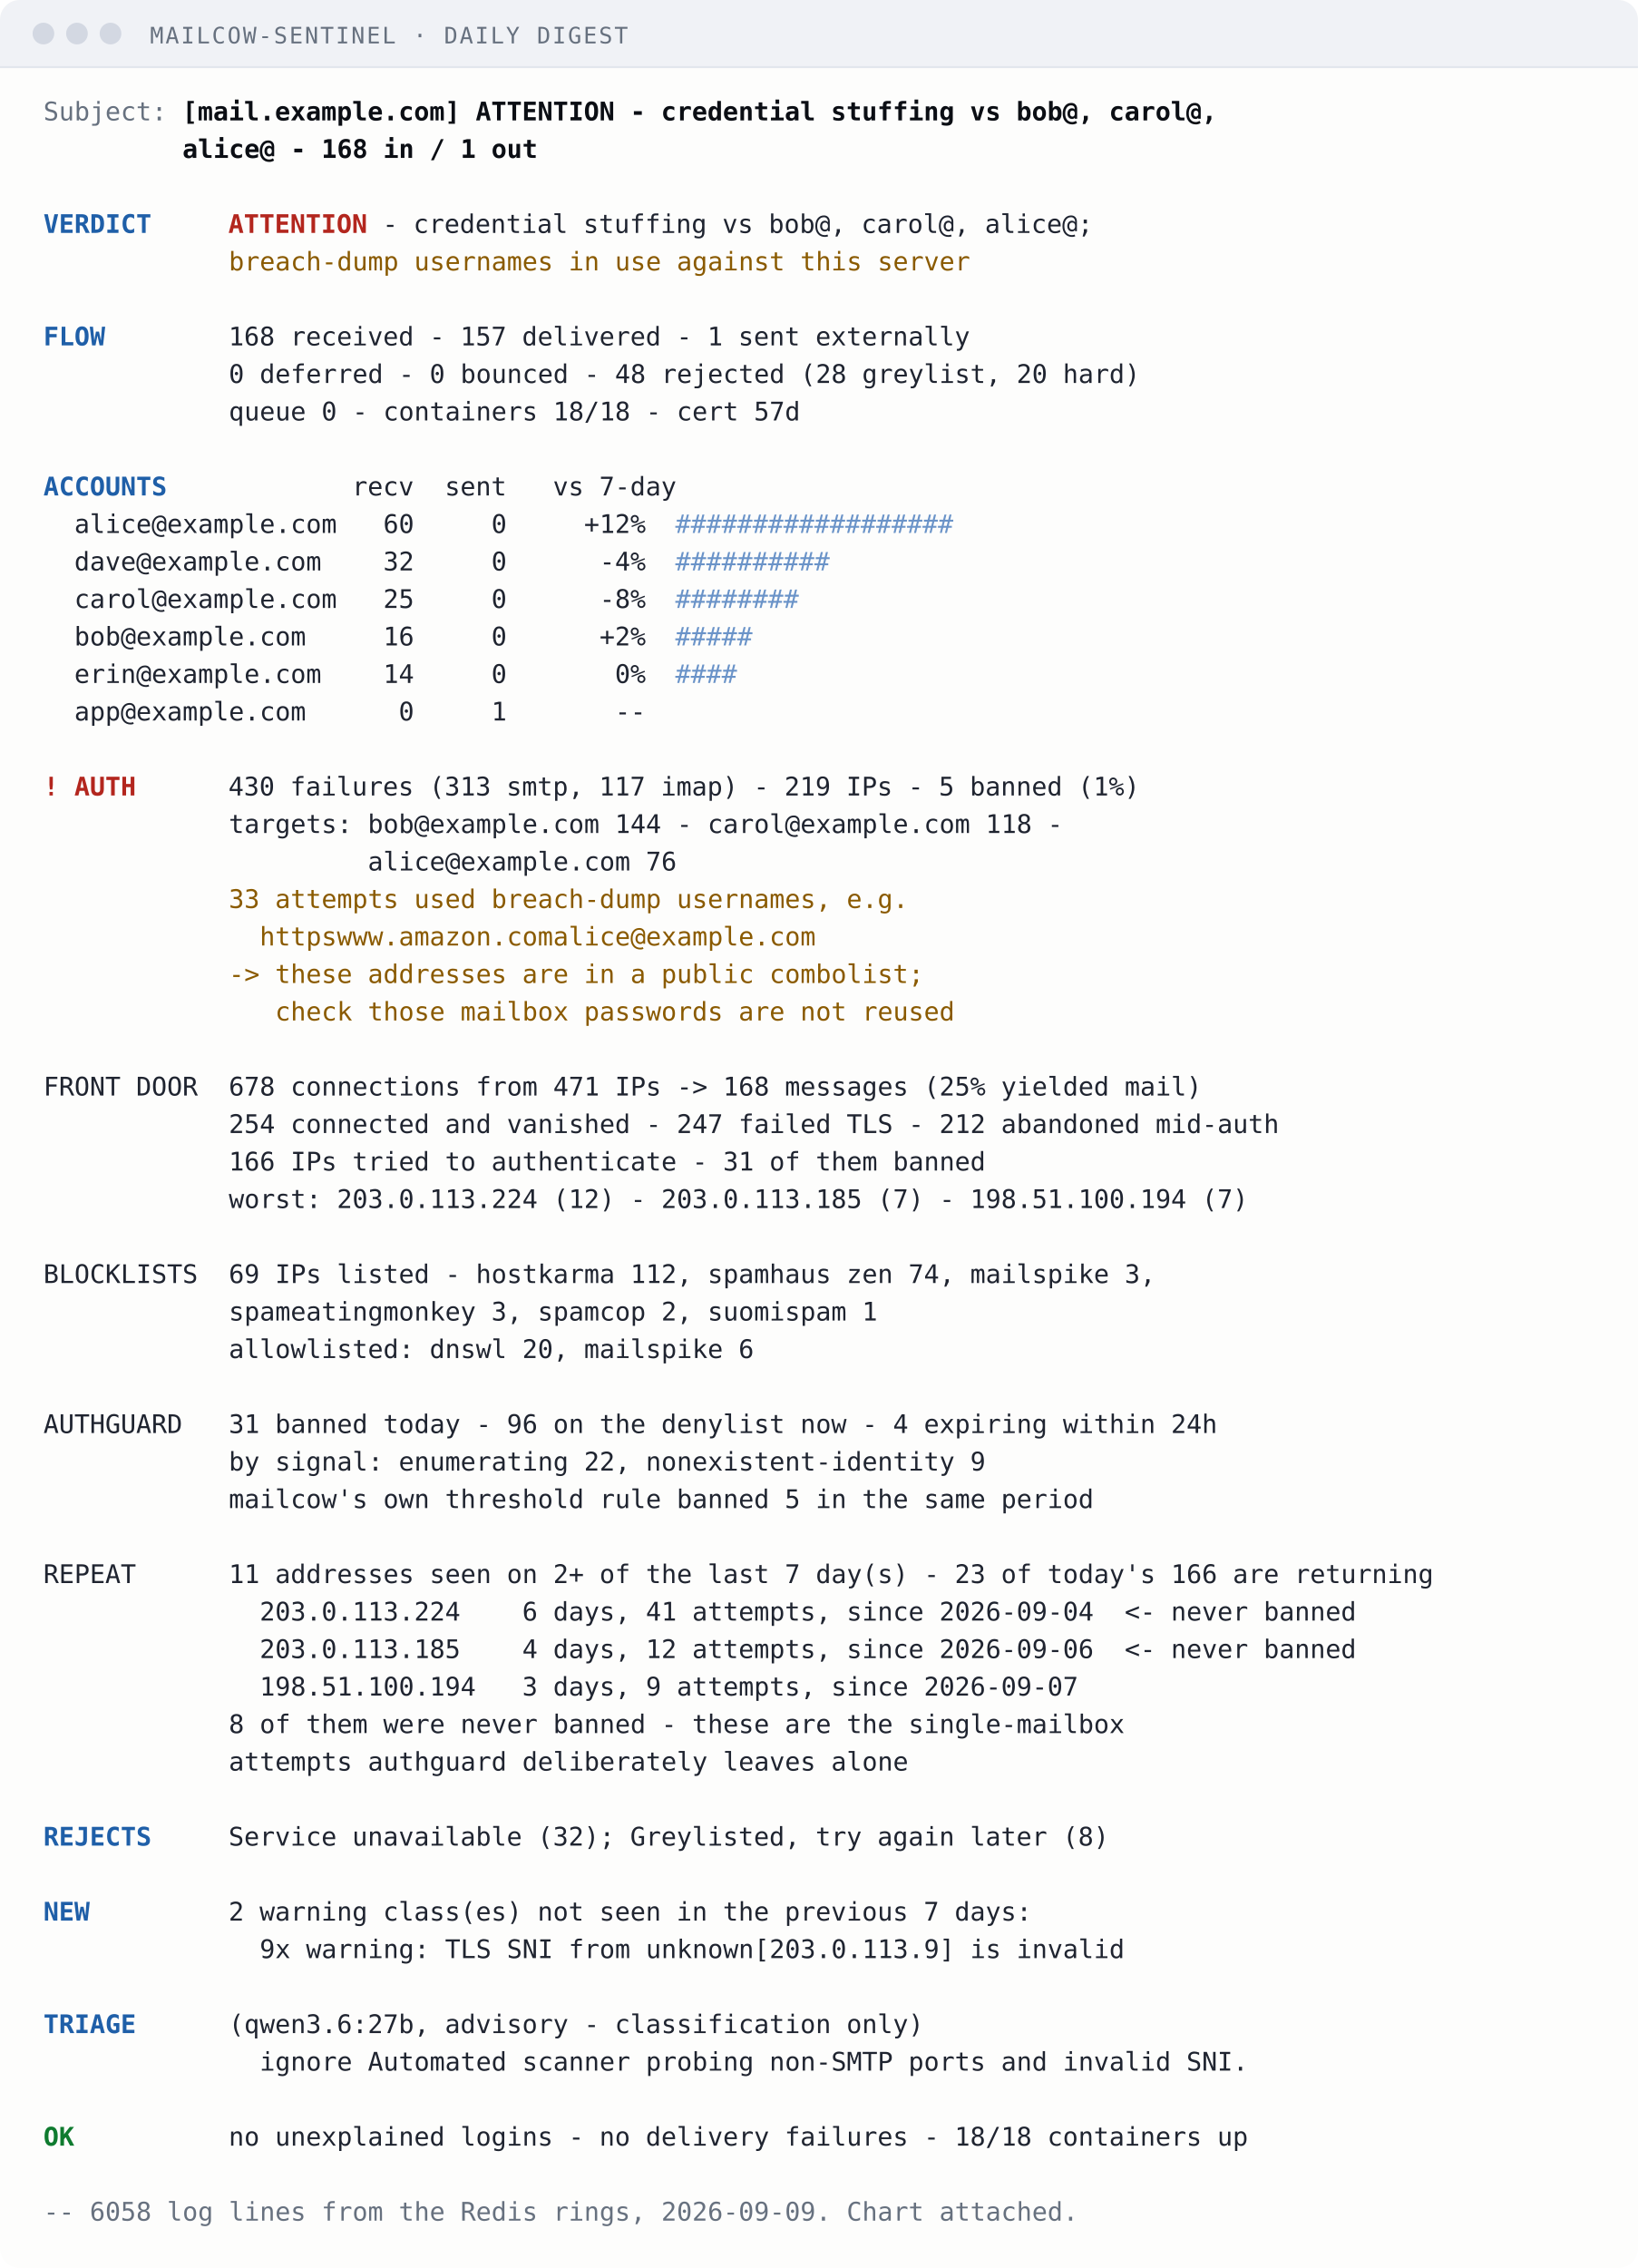
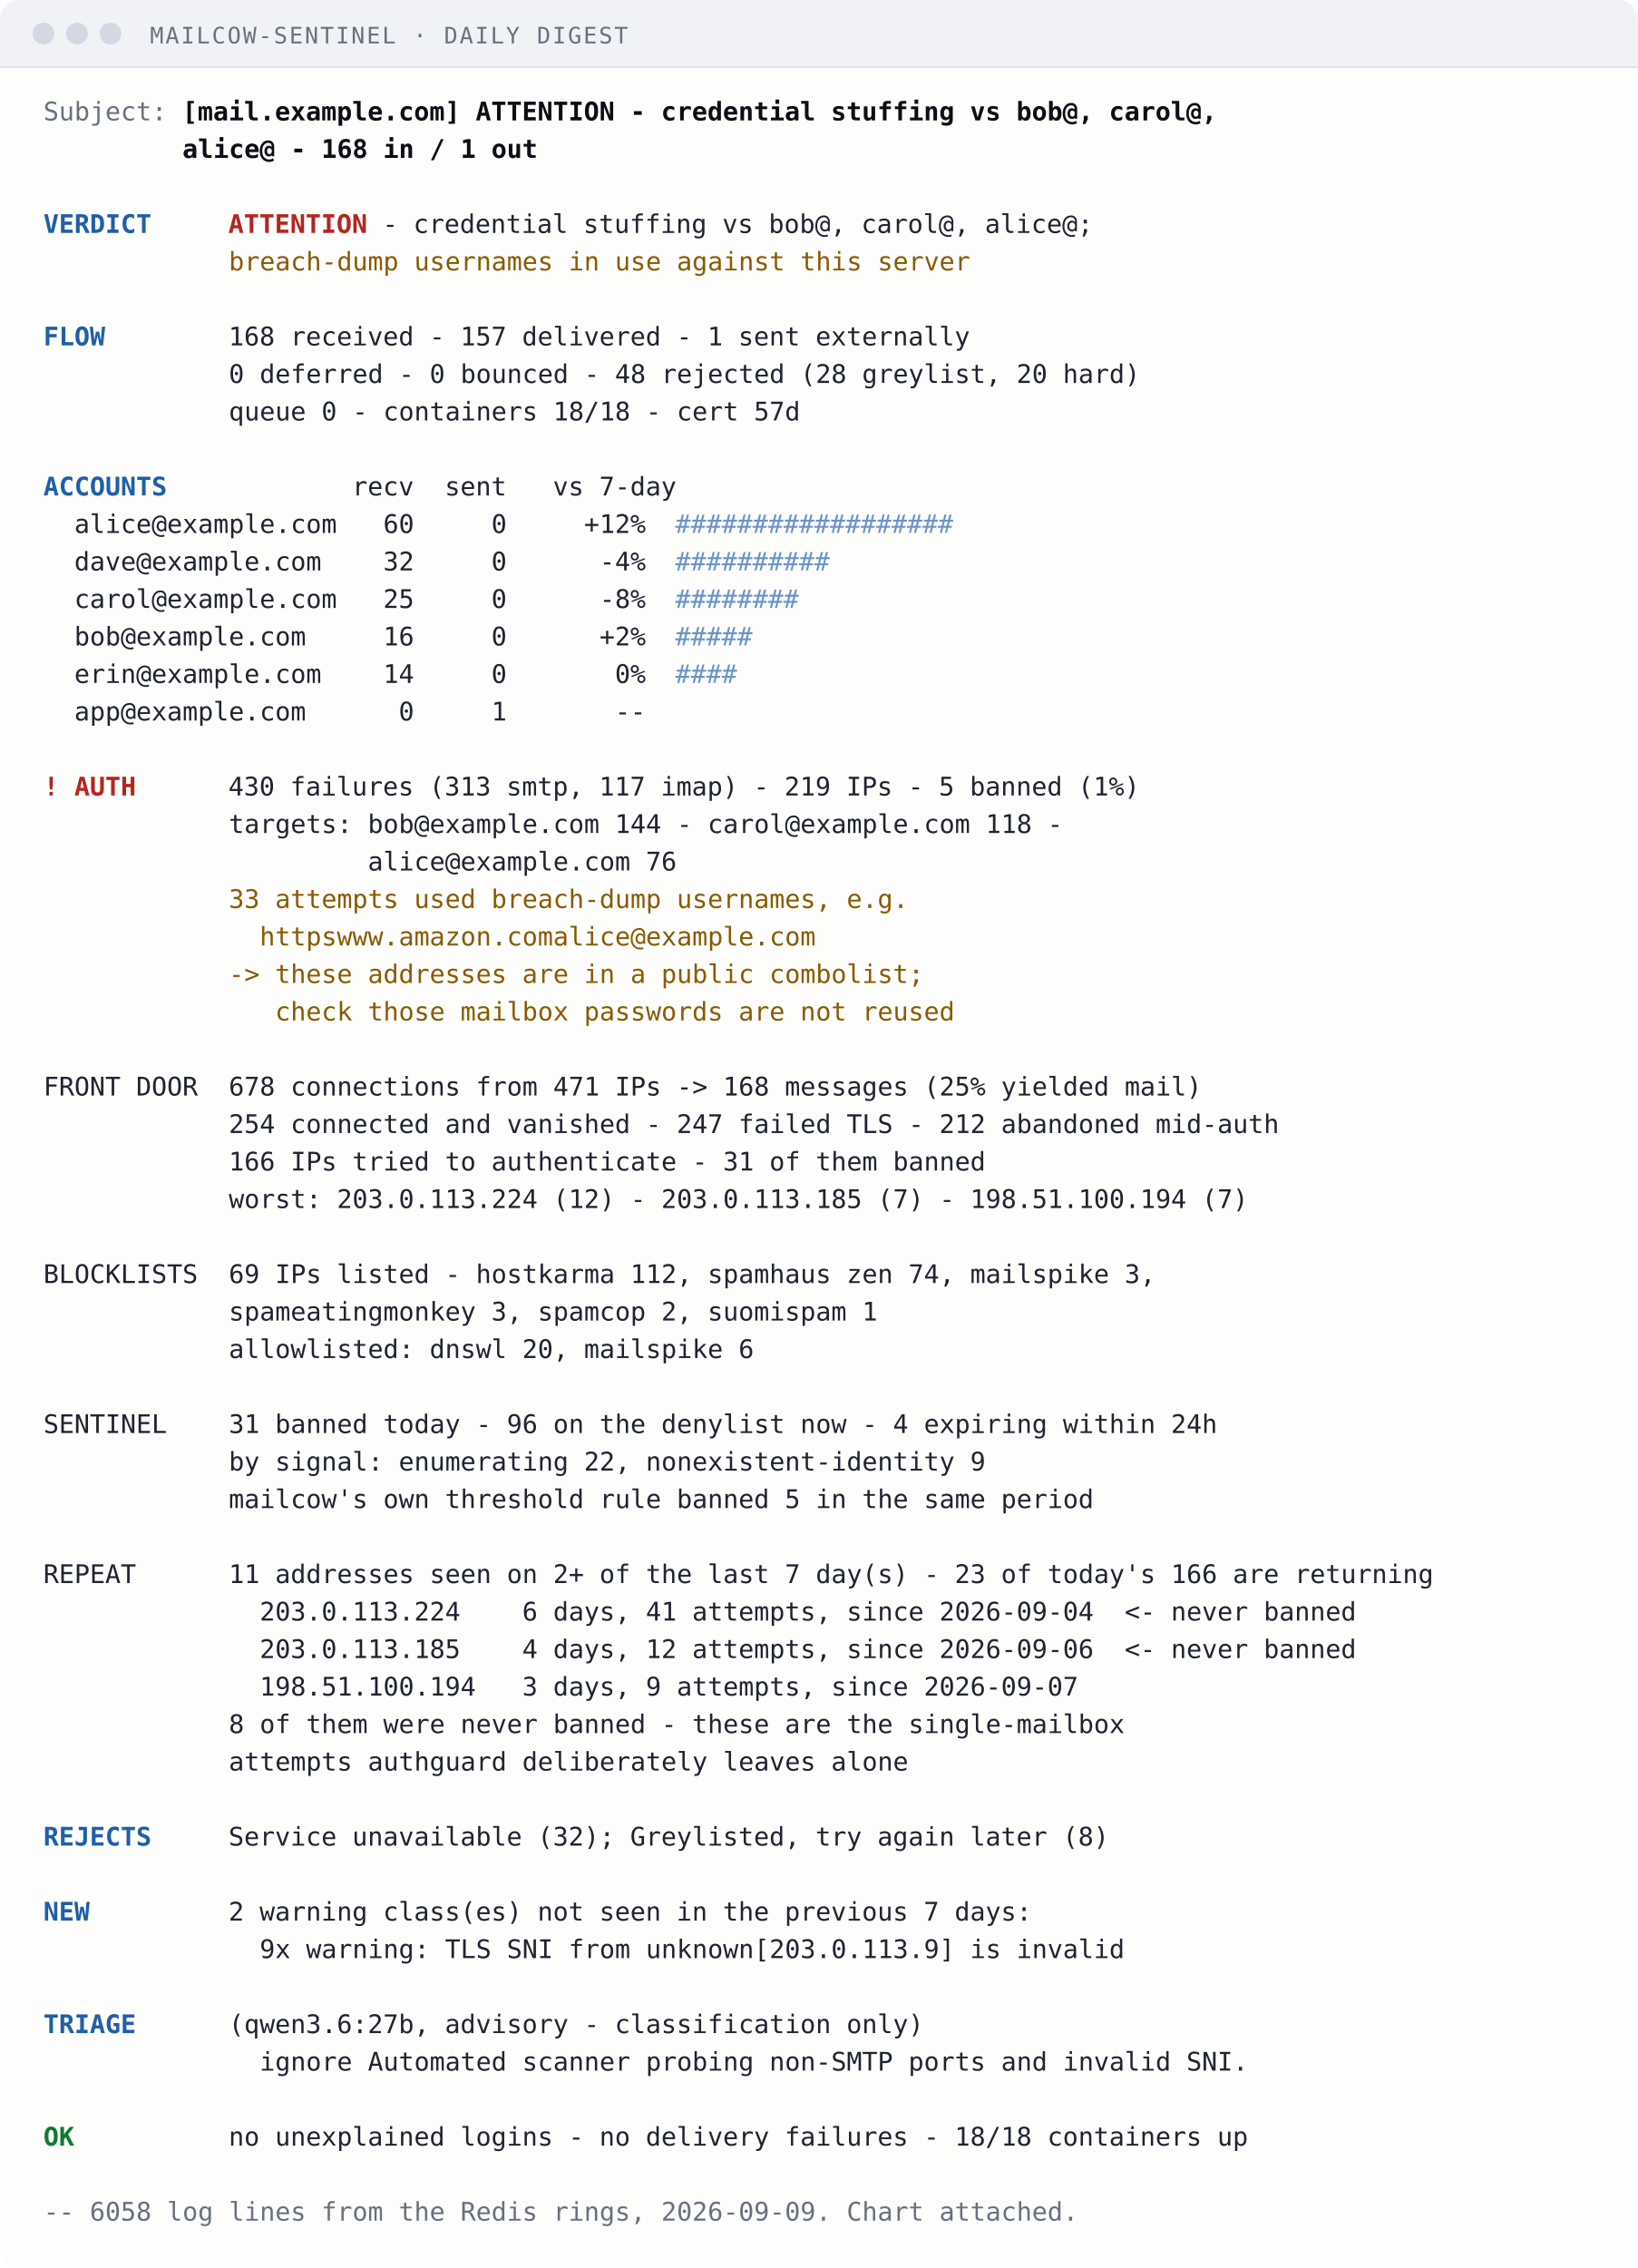
<svg xmlns="http://www.w3.org/2000/svg" width="830" height="1149" viewBox="0 0 830 1149" role="img" aria-label="A mailcow-sentinel daily digest email, 37 lines, showing a      verdict of ATTENTION for credential stuffing, mail flow totals, per-mailbox      volumes, an authentication attack summary and a health line.">
  <rect width="830" height="1149" rx="10" fill="#fdfdfc" />
  <path d="M0 10a10 10 0 0 1 10-10h810a10 10 0 0 1 10 10v24H0z" fill="#f0f2f6" />
  <line x1="0" y1="34" x2="830" y2="34" stroke="#e2e6ed" />
  <circle cx="22" cy="17" r="5.5" fill="#d3d8e2" />
  <circle cx="39" cy="17" r="5.5" fill="#d3d8e2" />
  <circle cx="56" cy="17" r="5.5" fill="#d3d8e2" />
  <text x="76" y="22" fill="#67717f" font-size="11.5" font-family="ui-monospace, SFMono-Regular, Menlo, Consolas, monospace" letter-spacing="0.08em">MAILCOW-SENTINEL · DAILY DIGEST</text>
  <g font-family="ui-monospace, SFMono-Regular, Menlo, Consolas, monospace" font-size="13">
    <text x="22.0" y="61" fill="#67717f" xml:space="preserve">Subject:</text>
    <text x="84.5" y="61" fill="#0b0e14" font-weight="600" xml:space="preserve"> [mail.example.com] ATTENTION - credential stuffing vs bob@, carol@,</text>
    <text x="22.0" y="80" fill="#0b0e14" font-weight="600" xml:space="preserve">         alice@ - 168 in / 1 out</text>
    <text x="22.0" y="118" fill="#1f5fa8" font-weight="600" xml:space="preserve">VERDICT</text>
    <text x="76.7" y="118" fill="#1f2430" xml:space="preserve">     </text>
    <text x="115.7" y="118" fill="#b3261e" font-weight="600" xml:space="preserve">ATTENTION</text>
    <text x="186.0" y="118" fill="#1f2430" xml:space="preserve"> - credential stuffing vs bob@, carol@, alice@;</text>
    <text x="22.0" y="137" fill="#8a5a00" xml:space="preserve">            breach-dump usernames in use against this server</text>
    <text x="22.0" y="175" fill="#1f5fa8" font-weight="600" xml:space="preserve">FLOW</text>
    <text x="53.2" y="175" fill="#1f2430" xml:space="preserve">        168 received - 157 delivered - 1 sent externally</text>
    <text x="22.0" y="194" fill="#1f2430" xml:space="preserve">            0 deferred - 0 bounced - 48 rejected (28 greylist, 20 hard)</text>
    <text x="22.0" y="213" fill="#1f2430" xml:space="preserve">            queue 0 - containers 18/18 - cert 57d</text>
    <text x="22.0" y="251" fill="#1f5fa8" font-weight="600" xml:space="preserve">ACCOUNTS</text>
    <text x="84.5" y="251" fill="#1f2430" xml:space="preserve">            recv  sent   vs 7-day</text>
    <text x="22.0" y="270" fill="#1f2430" xml:space="preserve">  alice@example.com   60     0     +12%  </text>
    <text x="342.2" y="270" fill="#6a93c8" xml:space="preserve">##################</text>
    <text x="22.0" y="289" fill="#1f2430" xml:space="preserve">  dave@example.com    32     0      -4%  </text>
    <text x="342.2" y="289" fill="#6a93c8" xml:space="preserve">##########</text>
    <text x="22.0" y="308" fill="#1f2430" xml:space="preserve">  carol@example.com   25     0      -8%  </text>
    <text x="342.2" y="308" fill="#6a93c8" xml:space="preserve">########</text>
    <text x="22.0" y="327" fill="#1f2430" xml:space="preserve">  bob@example.com     16     0      +2%  </text>
    <text x="342.2" y="327" fill="#6a93c8" xml:space="preserve">#####</text>
    <text x="22.0" y="346" fill="#1f2430" xml:space="preserve">  erin@example.com    14     0       0%  </text>
    <text x="342.2" y="346" fill="#6a93c8" xml:space="preserve">####</text>
    <text x="22.0" y="365" fill="#1f2430" xml:space="preserve">  app@example.com      0     1       --</text>
    <text x="22.0" y="403" fill="#b3261e" font-weight="600" xml:space="preserve">! AUTH     </text>
    <text x="107.9" y="403" fill="#1f2430" xml:space="preserve"> 430 failures (313 smtp, 117 imap) - 219 IPs - 5 banned (1%)</text>
    <text x="22.0" y="422" fill="#1f2430" xml:space="preserve">            targets: bob@example.com 144 - carol@example.com 118 -</text>
    <text x="22.0" y="441" fill="#1f2430" xml:space="preserve">                     alice@example.com 76</text>
    <text x="22.0" y="460" fill="#8a5a00" xml:space="preserve">            33 attempts used breach-dump usernames, e.g.</text>
    <text x="22.0" y="479" fill="#8a5a00" xml:space="preserve">              httpswww.amazon.comalice@example.com</text>
    <text x="22.0" y="498" fill="#8a5a00" xml:space="preserve">            -&gt; these addresses are in a public combolist;</text>
    <text x="22.0" y="517" fill="#8a5a00" xml:space="preserve">               check those mailbox passwords are not reused</text>
    <text x="22.0" y="555" fill="#1f2430" xml:space="preserve">FRONT DOOR  678 connections from 471 IPs -&gt; 168 messages (25% yielded mail)</text>
    <text x="22.0" y="574" fill="#1f2430" xml:space="preserve">            254 connected and vanished - 247 failed TLS - 212 abandoned mid-auth</text>
    <text x="22.0" y="593" fill="#1f2430" xml:space="preserve">            166 IPs tried to authenticate - 31 of them banned</text>
    <text x="22.0" y="612" fill="#1f2430" xml:space="preserve">            worst: 203.0.113.224 (12) - 203.0.113.185 (7) - 198.51.100.194 (7)</text>
    <text x="22.0" y="650" fill="#1f2430" xml:space="preserve">BLOCKLISTS  69 IPs listed - hostkarma 112, spamhaus zen 74, mailspike 3,</text>
    <text x="22.0" y="669" fill="#1f2430" xml:space="preserve">            spameatingmonkey 3, spamcop 2, suomispam 1</text>
    <text x="22.0" y="688" fill="#1f2430" xml:space="preserve">            allowlisted: dnswl 20, mailspike 6</text>
-     <text x="22.0" y="726" fill="#1f2430" xml:space="preserve">AUTHGUARD   31 banned today - 96 on the denylist now - 4 expiring within 24h</text>
+     <text x="22.0" y="726" fill="#1f2430" xml:space="preserve">SENTINEL    31 banned today - 96 on the denylist now - 4 expiring within 24h</text>
    <text x="22.0" y="745" fill="#1f2430" xml:space="preserve">            by signal: enumerating 22, nonexistent-identity 9</text>
    <text x="22.0" y="764" fill="#1f2430" xml:space="preserve">            mailcow's own threshold rule banned 5 in the same period</text>
    <text x="22.0" y="802" fill="#1f2430" xml:space="preserve">REPEAT      11 addresses seen on 2+ of the last 7 day(s) - 23 of today's 166 are returning</text>
    <text x="22.0" y="821" fill="#1f2430" xml:space="preserve">              203.0.113.224    6 days, 41 attempts, since 2026-09-04  &lt;- never banned</text>
    <text x="22.0" y="840" fill="#1f2430" xml:space="preserve">              203.0.113.185    4 days, 12 attempts, since 2026-09-06  &lt;- never banned</text>
    <text x="22.0" y="859" fill="#1f2430" xml:space="preserve">              198.51.100.194   3 days, 9 attempts, since 2026-09-07</text>
    <text x="22.0" y="878" fill="#1f2430" xml:space="preserve">            8 of them were never banned - these are the single-mailbox</text>
    <text x="22.0" y="897" fill="#1f2430" xml:space="preserve">            attempts authguard deliberately leaves alone</text>
    <text x="22.0" y="935" fill="#1f5fa8" font-weight="600" xml:space="preserve">REJECTS</text>
    <text x="76.7" y="935" fill="#1f2430" xml:space="preserve">     Service unavailable (32); Greylisted, try again later (8)</text>
    <text x="22.0" y="973" fill="#1f5fa8" font-weight="600" xml:space="preserve">NEW</text>
    <text x="45.4" y="973" fill="#1f2430" xml:space="preserve">         2 warning class(es) not seen in the previous 7 days:</text>
    <text x="22.0" y="992" fill="#1f2430" xml:space="preserve">              9x warning: TLS SNI from unknown[203.0.113.9] is invalid</text>
    <text x="22.0" y="1030" fill="#1f5fa8" font-weight="600" xml:space="preserve">TRIAGE</text>
    <text x="68.9" y="1030" fill="#1f2430" xml:space="preserve">      (qwen3.6:27b, advisory - classification only)</text>
    <text x="22.0" y="1049" fill="#1f2430" xml:space="preserve">              ignore Automated scanner probing non-SMTP ports and invalid SNI.</text>
    <text x="22.0" y="1087" fill="#0f7b2f" font-weight="600" xml:space="preserve">OK</text>
    <text x="37.6" y="1087" fill="#1f2430" xml:space="preserve">          no unexplained logins - no delivery failures - 18/18 containers up</text>
    <text x="22.0" y="1125" fill="#67717f" xml:space="preserve">-- 6058 log lines from the Redis rings, 2026-09-09. Chart attached.</text>
  </g>
</svg>
